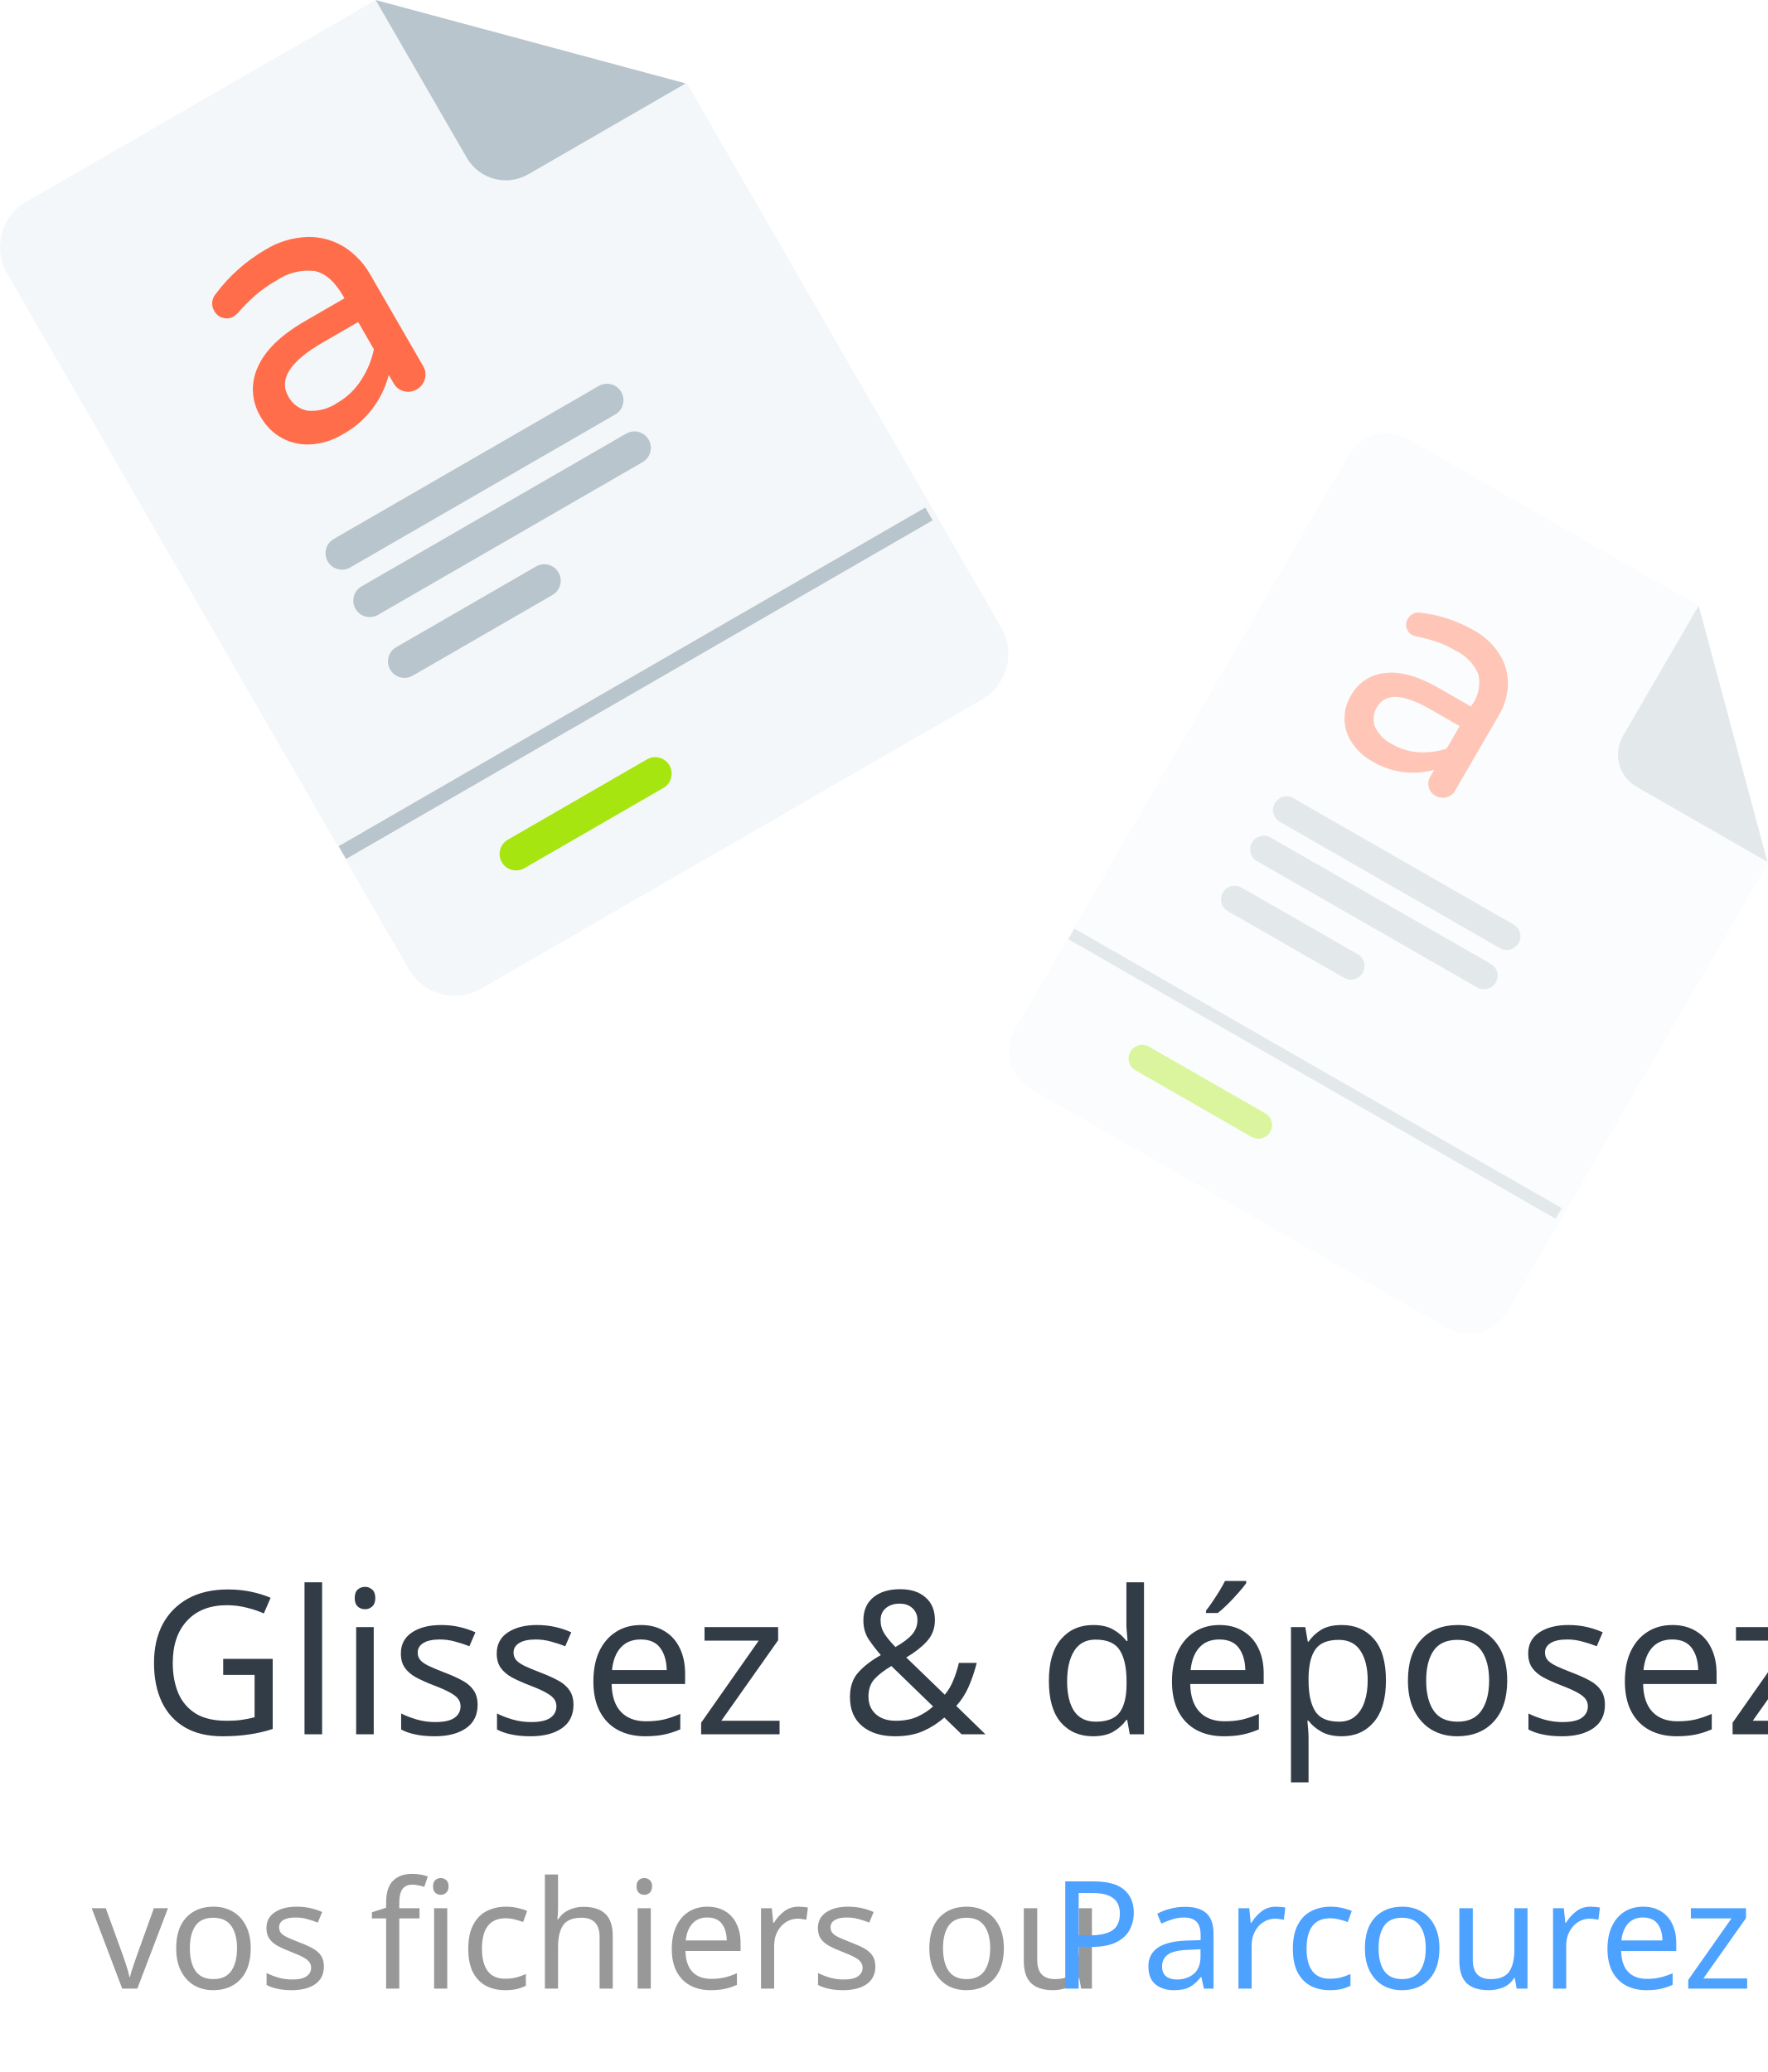
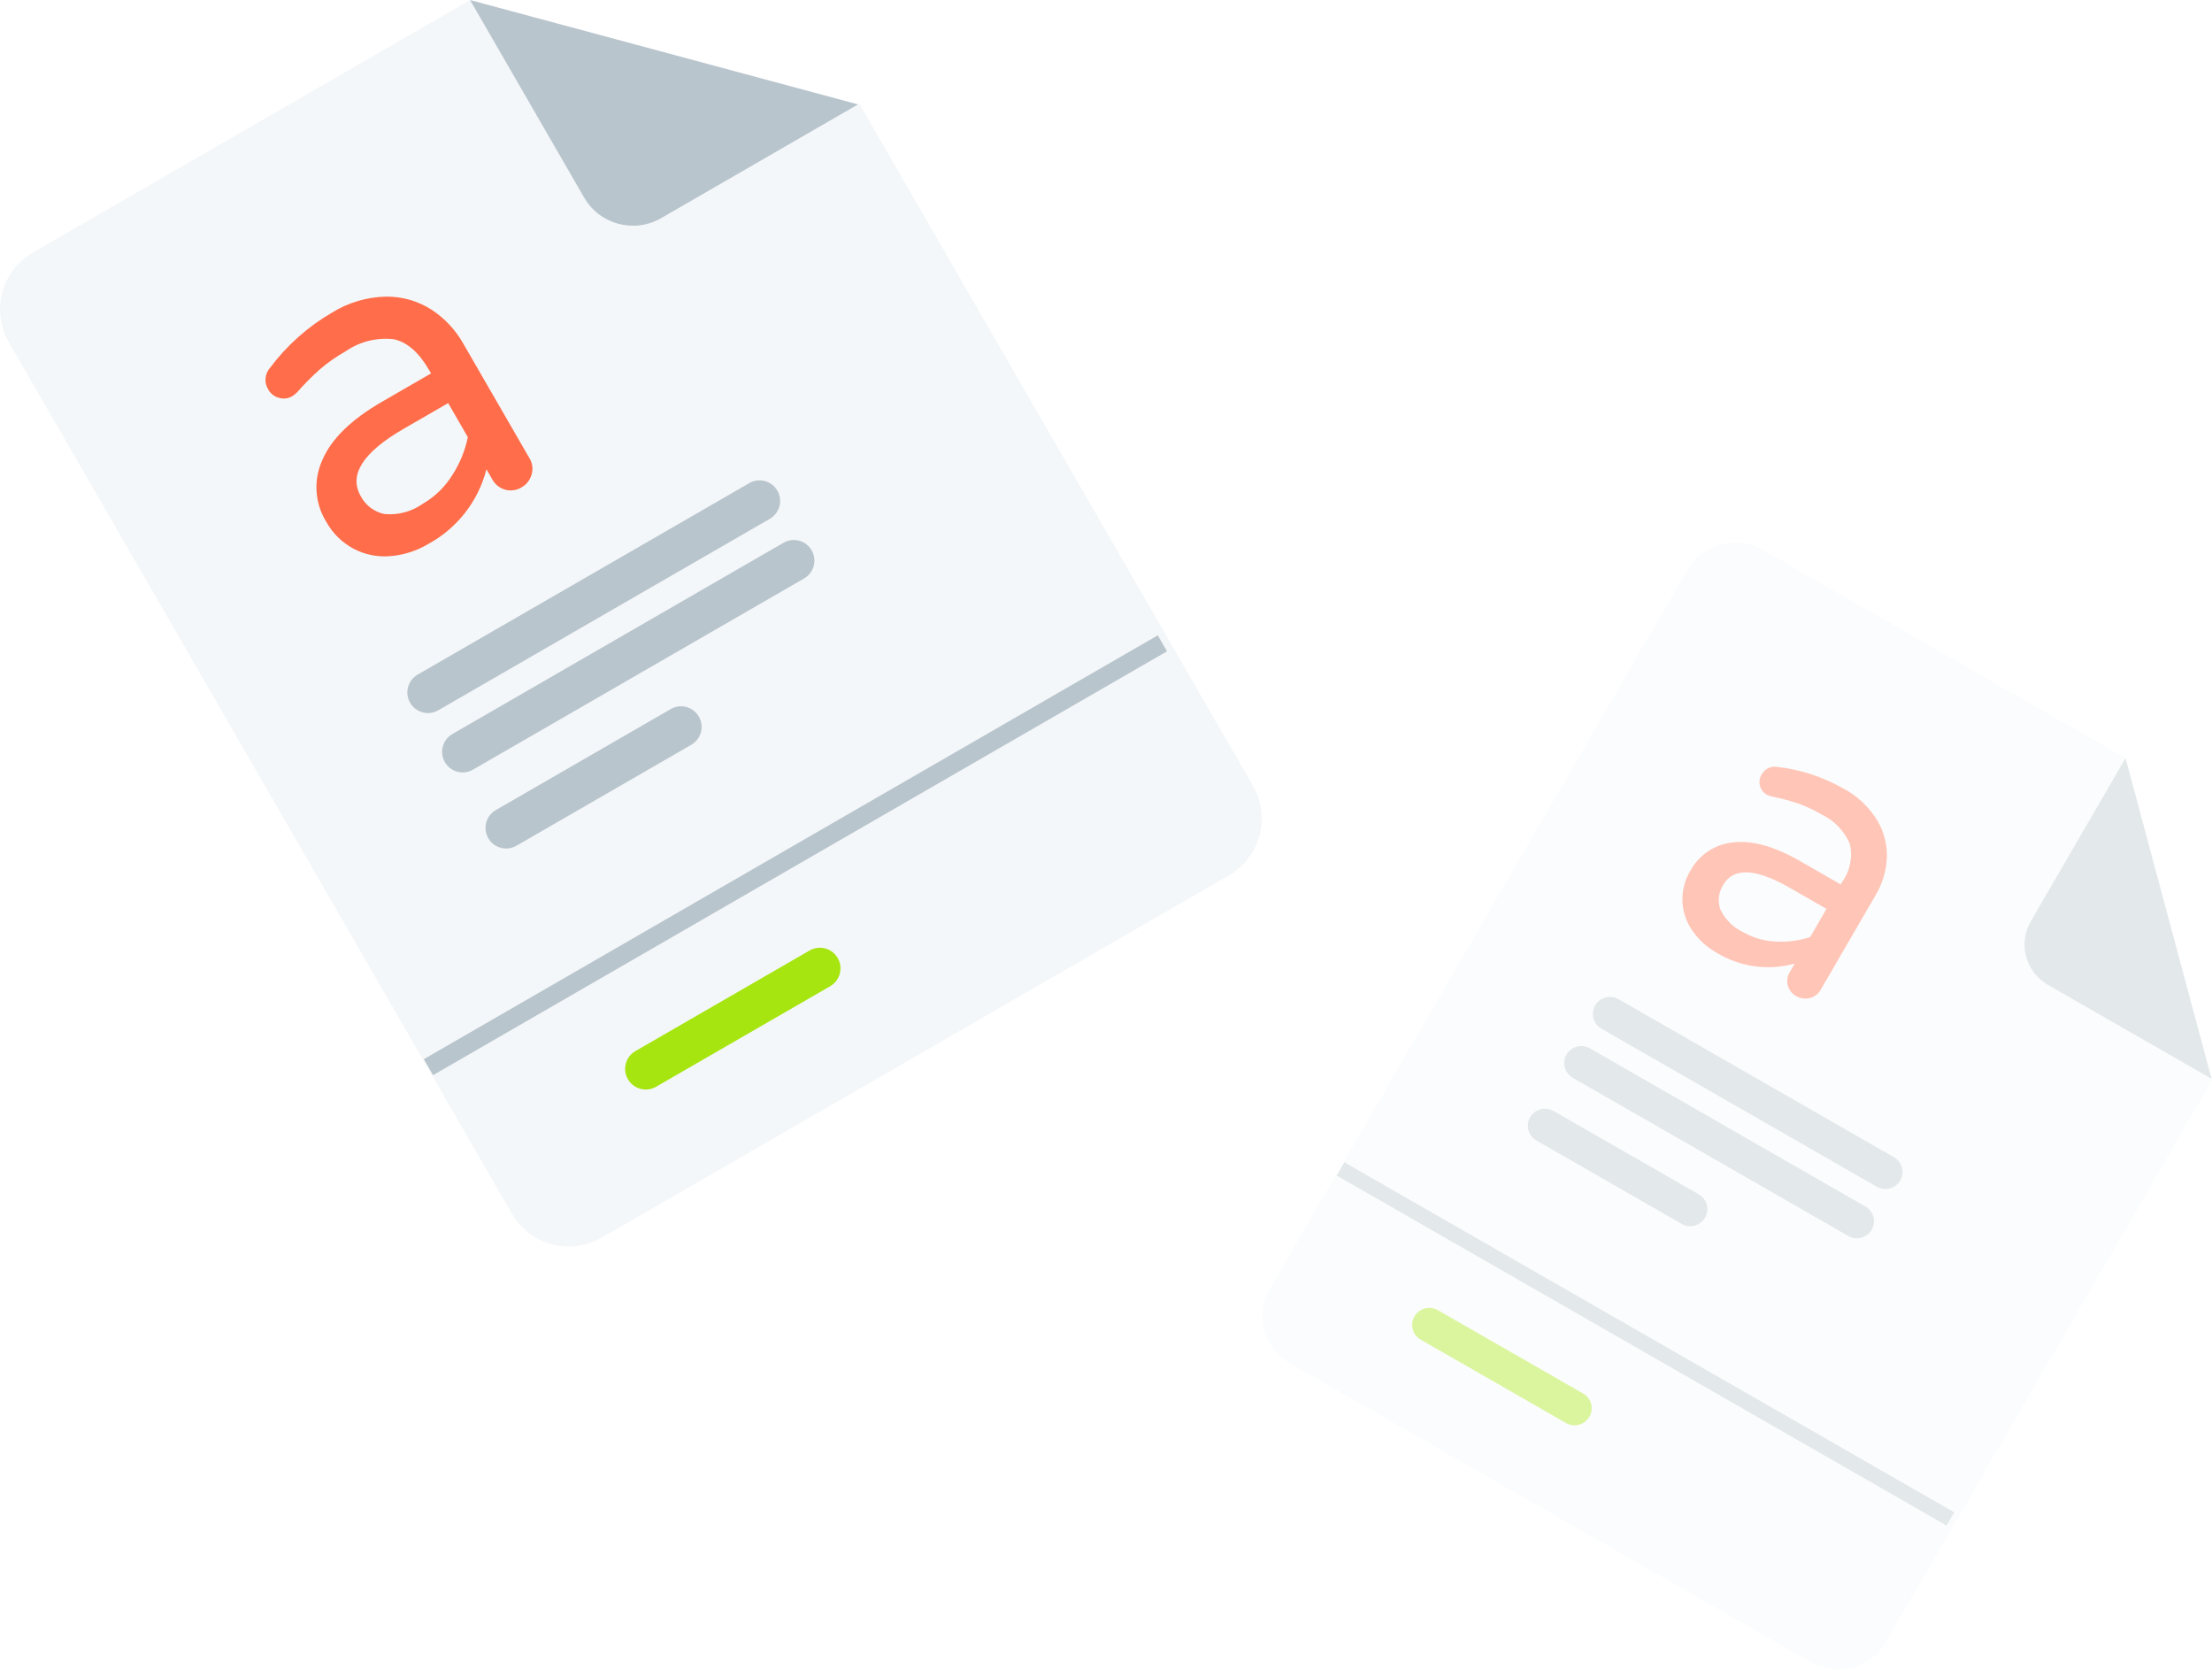
- <svg xmlns="http://www.w3.org/2000/svg" id="Group_374" data-name="Group 374" width="211.995" height="248.505" viewBox="0 0 211.995 248.505">
-   <g id="Group_376" data-name="Group 376">
-     <g id="File-Icon">
-       <g id="Group">
-         <path id="Shape" d="M120.094,76.287a6.3,6.3,0,0,1-2.32,8.6l-60.1,34.7a6.3,6.3,0,0,1-8.608-2.292L.847,33.781a6.3,6.3,0,0,1,2.319-8.6L45.055,1,82.433,11.057l37.661,65.23Z" transform="translate(-0.006 -0.995)" fill="#f4f7f9" fill-rule="evenodd" />
-         <path id="Shape-2" data-name="Shape" d="M82.238,11,63.377,21.893a5.407,5.407,0,0,1-7.39-1.969L45.059,1,82.238,11Z" transform="translate(-0.006 -0.995)" fill="#b9c5cd" fill-rule="evenodd" />
-         <path id="Shape-3" data-name="Shape" d="M31.819,30.952a19.882,19.882,0,0,0-5.943,5.3,1.734,1.734,0,0,0-.16,2.065,1.645,1.645,0,0,0,1.035.8,1.606,1.606,0,0,0,1.262-.157,2.537,2.537,0,0,0,.462-.371,25.437,25.437,0,0,1,2.152-2.176,15.356,15.356,0,0,1,2.5-1.755A6.742,6.742,0,0,1,37.738,33.5q1.918.4,3.4,2.963l.179.311L36.6,39.5q-4.41,2.545-5.7,5.575a6.291,6.291,0,0,0,.368,5.908,6.47,6.47,0,0,0,2.643,2.6,6.384,6.384,0,0,0,3.5.7,8.406,8.406,0,0,0,3.585-1.136,11.335,11.335,0,0,0,5.63-7.191l.583,1.01a2,2,0,0,0,2.766.737,2.039,2.039,0,0,0,.977-1.238,1.911,1.911,0,0,0-.193-1.549L44.4,33.907a9.422,9.422,0,0,0-3.044-3.245,7.917,7.917,0,0,0-4.36-1.245,10.209,10.209,0,0,0-5.175,1.535Zm8.7,18.315a5.454,5.454,0,0,1-3.674.981,3.325,3.325,0,0,1-2.259-1.7q-1.773-3.07,4.119-6.474l4.253-2.456,1.886,3.267a10.652,10.652,0,0,1-1.491,3.636,8.166,8.166,0,0,1-2.834,2.75Z" transform="translate(-0.006 -0.995)" fill="#ff6d4a" fill-rule="evenodd" />
-         <path id="Shape-4" data-name="Shape" d="M66.261,72.356,49.5,82.033a1.975,1.975,0,0,1-1.975-3.421l16.761-9.677a1.975,1.975,0,0,1,1.975,3.421Z" transform="translate(-0.006 -0.995)" fill="#b9c5cd" fill-rule="evenodd" />
-         <path id="Shape-5" data-name="Shape" d="M79.606,95.47l-16.761,9.677a1.976,1.976,0,0,1-1.975-3.422l16.761-9.677a1.976,1.976,0,0,1,1.975,3.422Z" transform="translate(-0.006 -0.995)" fill="#a6e50f" fill-rule="evenodd" />
-         <path id="Shape-6" data-name="Shape" d="M73.787,50.706,42.007,69.054a1.975,1.975,0,0,1-1.975-3.421l31.78-18.348a1.975,1.975,0,0,1,1.975,3.421Z" transform="translate(-0.006 -0.995)" fill="#b9c5cd" fill-rule="evenodd" />
-         <path id="Shape-7" data-name="Shape" d="M41.509,104.014l-.885-1.533,70.342-40.612.885,1.533Z" transform="translate(-0.006 -0.995)" fill="#b9c5cd" fill-rule="evenodd" />
-         <path id="Shape-8" data-name="Shape" d="M77.083,56.414,45.3,74.762a1.974,1.974,0,0,1-1.974-3.418l31.78-18.349a1.974,1.974,0,0,1,1.974,3.419Z" transform="translate(-0.006 -0.995)" fill="#b9c5cd" fill-rule="evenodd" />
-       </g>
-     </g>
-     <g id="File-Icon-" transform="translate(120.995 51.979)" opacity="0.4">
-       <g id="Group-2" data-name="Group">
-         <path id="Shape-9" data-name="Shape" d="M59.712,106.375a5.25,5.25,0,0,1-7.151,1.892L2.627,79.619A5.183,5.183,0,0,1,.7,72.518L40.76,3.566a5.253,5.253,0,0,1,7.152-1.892l34.8,19.968L91,52.52,59.712,106.375Z" transform="translate(-0.001 -0.974)" fill="#f4f7f9" fill-rule="evenodd" />
-         <path id="Shape-10" data-name="Shape" d="M90.959,52.359l-15.67-8.991a4.447,4.447,0,0,1-1.653-6.1l9.079-15.628,8.244,30.715Z" transform="translate(-0.001 -0.974)" fill="#b9c5cd" fill-rule="evenodd" />
-         <path id="Shape-11" data-name="Shape" d="M55.661,24.544a16.585,16.585,0,0,0-6.28-2.062,1.442,1.442,0,0,0-1.552.738,1.349,1.349,0,0,0-.147,1.071,1.33,1.33,0,0,0,.637.838,2.205,2.205,0,0,0,.459.177,21.339,21.339,0,0,1,2.459.64,12.855,12.855,0,0,1,2.3,1.062,5.585,5.585,0,0,1,2.749,2.82,4.483,4.483,0,0,1-.719,3.656l-.149.256L51.5,31.489q-3.665-2.1-6.381-1.777a5.228,5.228,0,0,0-4.1,2.7,5.319,5.319,0,0,0-.77,2.962,5.243,5.243,0,0,0,.95,2.793A6.941,6.941,0,0,0,43.5,40.263a9.468,9.468,0,0,0,7.512,1.057l-.484.834a1.6,1.6,0,0,0-.176,1.27,1.621,1.621,0,0,0,.8,1.012,1.7,1.7,0,0,0,1.3.187,1.589,1.589,0,0,0,1.035-.777l5.28-9.088a7.742,7.742,0,0,0,1.07-3.517,6.5,6.5,0,0,0-.916-3.631,8.443,8.443,0,0,0-3.254-3.066ZM46.1,38.326A4.522,4.522,0,0,1,43.866,36.1a2.731,2.731,0,0,1,.288-2.318q1.473-2.536,6.369.271l3.534,2.028-1.567,2.7a8.9,8.9,0,0,1-3.236.435,6.822,6.822,0,0,1-3.156-.891Z" transform="translate(-0.001 -0.974)" fill="#ff6d4a" fill-rule="evenodd" />
-         <path id="Shape-12" data-name="Shape" d="M40.179,66.262,26.253,58.273a1.624,1.624,0,0,1-.6-2.226,1.644,1.644,0,0,1,2.238-.6l13.926,7.99a1.623,1.623,0,0,1,.6,2.225,1.645,1.645,0,0,1-2.239.6Z" transform="translate(-0.001 -0.974)" fill="#b9c5cd" fill-rule="evenodd" />
-         <path id="Shape-13" data-name="Shape" d="M29.092,85.345,15.166,77.356a1.625,1.625,0,0,1-.6-2.227,1.645,1.645,0,0,1,2.239-.6L30.733,82.52a1.625,1.625,0,0,1,.6,2.227,1.645,1.645,0,0,1-2.239.6Z" transform="translate(-0.001 -0.974)" fill="#a6e50f" fill-rule="evenodd" />
-         <path id="Shape-14" data-name="Shape" d="M58.883,62.706l-26.4-15.149a1.623,1.623,0,0,1-.6-2.225,1.645,1.645,0,0,1,2.239-.6l26.4,15.148a1.624,1.624,0,0,1,.6,2.227,1.644,1.644,0,0,1-2.238.6Z" transform="translate(-0.001 -0.974)" fill="#b9c5cd" fill-rule="evenodd" />
-         <path id="Shape-15" data-name="Shape" d="M7.118,61.633l.736-1.266L66.295,93.9l-.736,1.266Z" transform="translate(-0.001 -0.974)" fill="#b9c5cd" fill-rule="evenodd" />
-         <path id="Shape-16" data-name="Shape" d="M56.145,67.419,29.741,52.27a1.623,1.623,0,0,1-.6-2.225,1.644,1.644,0,0,1,2.238-.6L57.784,64.6a1.623,1.623,0,0,1,.6,2.225,1.645,1.645,0,0,1-2.238.6Z" transform="translate(-0.001 -0.974)" fill="#b9c5cd" fill-rule="evenodd" />
-       </g>
+ <svg xmlns="http://www.w3.org/2000/svg" id="Group_376" data-name="Group 376" width="211.995" height="159.973" viewBox="0 0 211.995 159.973">
+   <g id="File-Icon">
+     <g id="Group">
+       <path id="Shape" d="M120.094,76.287a6.3,6.3,0,0,1-2.32,8.6l-60.1,34.7a6.3,6.3,0,0,1-8.608-2.292L.847,33.781a6.3,6.3,0,0,1,2.319-8.6L45.055,1,82.433,11.057l37.661,65.23Z" transform="translate(-0.006 -0.995)" fill="#f4f7f9" fill-rule="evenodd" />
+       <path id="Shape-2" data-name="Shape" d="M82.238,11,63.377,21.893a5.407,5.407,0,0,1-7.39-1.969L45.059,1,82.238,11Z" transform="translate(-0.006 -0.995)" fill="#b9c5cd" fill-rule="evenodd" />
+       <path id="Shape-3" data-name="Shape" d="M31.819,30.952a19.882,19.882,0,0,0-5.943,5.3,1.734,1.734,0,0,0-.16,2.065,1.645,1.645,0,0,0,1.035.8,1.606,1.606,0,0,0,1.262-.157,2.537,2.537,0,0,0,.462-.371,25.437,25.437,0,0,1,2.152-2.176,15.356,15.356,0,0,1,2.5-1.755A6.742,6.742,0,0,1,37.738,33.5q1.918.4,3.4,2.963l.179.311L36.6,39.5q-4.41,2.545-5.7,5.575a6.291,6.291,0,0,0,.368,5.908,6.47,6.47,0,0,0,2.643,2.6,6.384,6.384,0,0,0,3.5.7,8.406,8.406,0,0,0,3.585-1.136,11.335,11.335,0,0,0,5.63-7.191l.583,1.01a2,2,0,0,0,2.766.737,2.039,2.039,0,0,0,.977-1.238,1.911,1.911,0,0,0-.193-1.549L44.4,33.907a9.422,9.422,0,0,0-3.044-3.245,7.917,7.917,0,0,0-4.36-1.245,10.209,10.209,0,0,0-5.175,1.535Zm8.7,18.315a5.454,5.454,0,0,1-3.674.981,3.325,3.325,0,0,1-2.259-1.7q-1.773-3.07,4.119-6.474l4.253-2.456,1.886,3.267a10.652,10.652,0,0,1-1.491,3.636,8.166,8.166,0,0,1-2.834,2.75Z" transform="translate(-0.006 -0.995)" fill="#ff6d4a" fill-rule="evenodd" />
+       <path id="Shape-4" data-name="Shape" d="M66.261,72.356,49.5,82.033a1.975,1.975,0,0,1-1.975-3.421l16.761-9.677a1.975,1.975,0,0,1,1.975,3.421Z" transform="translate(-0.006 -0.995)" fill="#b9c5cd" fill-rule="evenodd" />
+       <path id="Shape-5" data-name="Shape" d="M79.606,95.47l-16.761,9.677a1.976,1.976,0,0,1-1.975-3.422l16.761-9.677a1.976,1.976,0,0,1,1.975,3.422Z" transform="translate(-0.006 -0.995)" fill="#a6e50f" fill-rule="evenodd" />
+       <path id="Shape-6" data-name="Shape" d="M73.787,50.706,42.007,69.054a1.975,1.975,0,0,1-1.975-3.421l31.78-18.348a1.975,1.975,0,0,1,1.975,3.421Z" transform="translate(-0.006 -0.995)" fill="#b9c5cd" fill-rule="evenodd" />
+       <path id="Shape-7" data-name="Shape" d="M41.509,104.014l-.885-1.533,70.342-40.612.885,1.533Z" transform="translate(-0.006 -0.995)" fill="#b9c5cd" fill-rule="evenodd" />
+       <path id="Shape-8" data-name="Shape" d="M77.083,56.414,45.3,74.762a1.974,1.974,0,0,1-1.974-3.418l31.78-18.349a1.974,1.974,0,0,1,1.974,3.419Z" transform="translate(-0.006 -0.995)" fill="#b9c5cd" fill-rule="evenodd" />
    </g>
  </g>
-   <text id="Drag_Drop" data-name="Drag &amp; Drop" transform="translate(17 208.005)" fill="#323c47" font-size="24" font-family="Catamaran-Medium, Catamaran" font-weight="500">
-     <tspan x="0" y="0">Glissez &amp; déposez</tspan>
-   </text>
-   <g id="Group_375" data-name="Group 375" transform="translate(11 218.505)">
-     <text id="your_files_here_or" data-name="your files here or" transform="translate(0 20)" fill="#989898" font-size="18" font-family="Catamaran-Medium, Catamaran" font-weight="500">
-       <tspan x="0" y="0">vos fichiers ou</tspan>
-     </text>
-     <text id="browse" transform="translate(115 20)" fill="#4da1ff" font-size="18" font-family="Catamaran-Medium, Catamaran" font-weight="500">
-       <tspan x="0" y="0">Parcourez</tspan>
-     </text>
+   <g id="File-Icon-" transform="translate(120.995 51.979)" opacity="0.4">
+     <g id="Group-2" data-name="Group">
+       <path id="Shape-9" data-name="Shape" d="M59.712,106.375a5.25,5.25,0,0,1-7.151,1.892L2.627,79.619A5.183,5.183,0,0,1,.7,72.518L40.76,3.566a5.253,5.253,0,0,1,7.152-1.892l34.8,19.968L91,52.52,59.712,106.375Z" transform="translate(-0.001 -0.974)" fill="#f4f7f9" fill-rule="evenodd" />
+       <path id="Shape-10" data-name="Shape" d="M90.959,52.359l-15.67-8.991a4.447,4.447,0,0,1-1.653-6.1l9.079-15.628,8.244,30.715Z" transform="translate(-0.001 -0.974)" fill="#b9c5cd" fill-rule="evenodd" />
+       <path id="Shape-11" data-name="Shape" d="M55.661,24.544a16.585,16.585,0,0,0-6.28-2.062,1.442,1.442,0,0,0-1.552.738,1.349,1.349,0,0,0-.147,1.071,1.33,1.33,0,0,0,.637.838,2.205,2.205,0,0,0,.459.177,21.339,21.339,0,0,1,2.459.64,12.855,12.855,0,0,1,2.3,1.062,5.585,5.585,0,0,1,2.749,2.82,4.483,4.483,0,0,1-.719,3.656l-.149.256L51.5,31.489q-3.665-2.1-6.381-1.777a5.228,5.228,0,0,0-4.1,2.7,5.319,5.319,0,0,0-.77,2.962,5.243,5.243,0,0,0,.95,2.793A6.941,6.941,0,0,0,43.5,40.263a9.468,9.468,0,0,0,7.512,1.057l-.484.834a1.6,1.6,0,0,0-.176,1.27,1.621,1.621,0,0,0,.8,1.012,1.7,1.7,0,0,0,1.3.187,1.589,1.589,0,0,0,1.035-.777l5.28-9.088a7.742,7.742,0,0,0,1.07-3.517,6.5,6.5,0,0,0-.916-3.631,8.443,8.443,0,0,0-3.254-3.066ZM46.1,38.326A4.522,4.522,0,0,1,43.866,36.1a2.731,2.731,0,0,1,.288-2.318q1.473-2.536,6.369.271l3.534,2.028-1.567,2.7a8.9,8.9,0,0,1-3.236.435,6.822,6.822,0,0,1-3.156-.891Z" transform="translate(-0.001 -0.974)" fill="#ff6d4a" fill-rule="evenodd" />
+       <path id="Shape-12" data-name="Shape" d="M40.179,66.262,26.253,58.273a1.624,1.624,0,0,1-.6-2.226,1.644,1.644,0,0,1,2.238-.6l13.926,7.99a1.623,1.623,0,0,1,.6,2.225,1.645,1.645,0,0,1-2.239.6Z" transform="translate(-0.001 -0.974)" fill="#b9c5cd" fill-rule="evenodd" />
+       <path id="Shape-13" data-name="Shape" d="M29.092,85.345,15.166,77.356a1.625,1.625,0,0,1-.6-2.227,1.645,1.645,0,0,1,2.239-.6L30.733,82.52a1.625,1.625,0,0,1,.6,2.227,1.645,1.645,0,0,1-2.239.6Z" transform="translate(-0.001 -0.974)" fill="#a6e50f" fill-rule="evenodd" />
+       <path id="Shape-14" data-name="Shape" d="M58.883,62.706l-26.4-15.149a1.623,1.623,0,0,1-.6-2.225,1.645,1.645,0,0,1,2.239-.6l26.4,15.148a1.624,1.624,0,0,1,.6,2.227,1.644,1.644,0,0,1-2.238.6Z" transform="translate(-0.001 -0.974)" fill="#b9c5cd" fill-rule="evenodd" />
+       <path id="Shape-15" data-name="Shape" d="M7.118,61.633l.736-1.266L66.295,93.9l-.736,1.266Z" transform="translate(-0.001 -0.974)" fill="#b9c5cd" fill-rule="evenodd" />
+       <path id="Shape-16" data-name="Shape" d="M56.145,67.419,29.741,52.27a1.623,1.623,0,0,1-.6-2.225,1.644,1.644,0,0,1,2.238-.6L57.784,64.6a1.623,1.623,0,0,1,.6,2.225,1.645,1.645,0,0,1-2.238.6Z" transform="translate(-0.001 -0.974)" fill="#b9c5cd" fill-rule="evenodd" />
+     </g>
  </g>
</svg>
